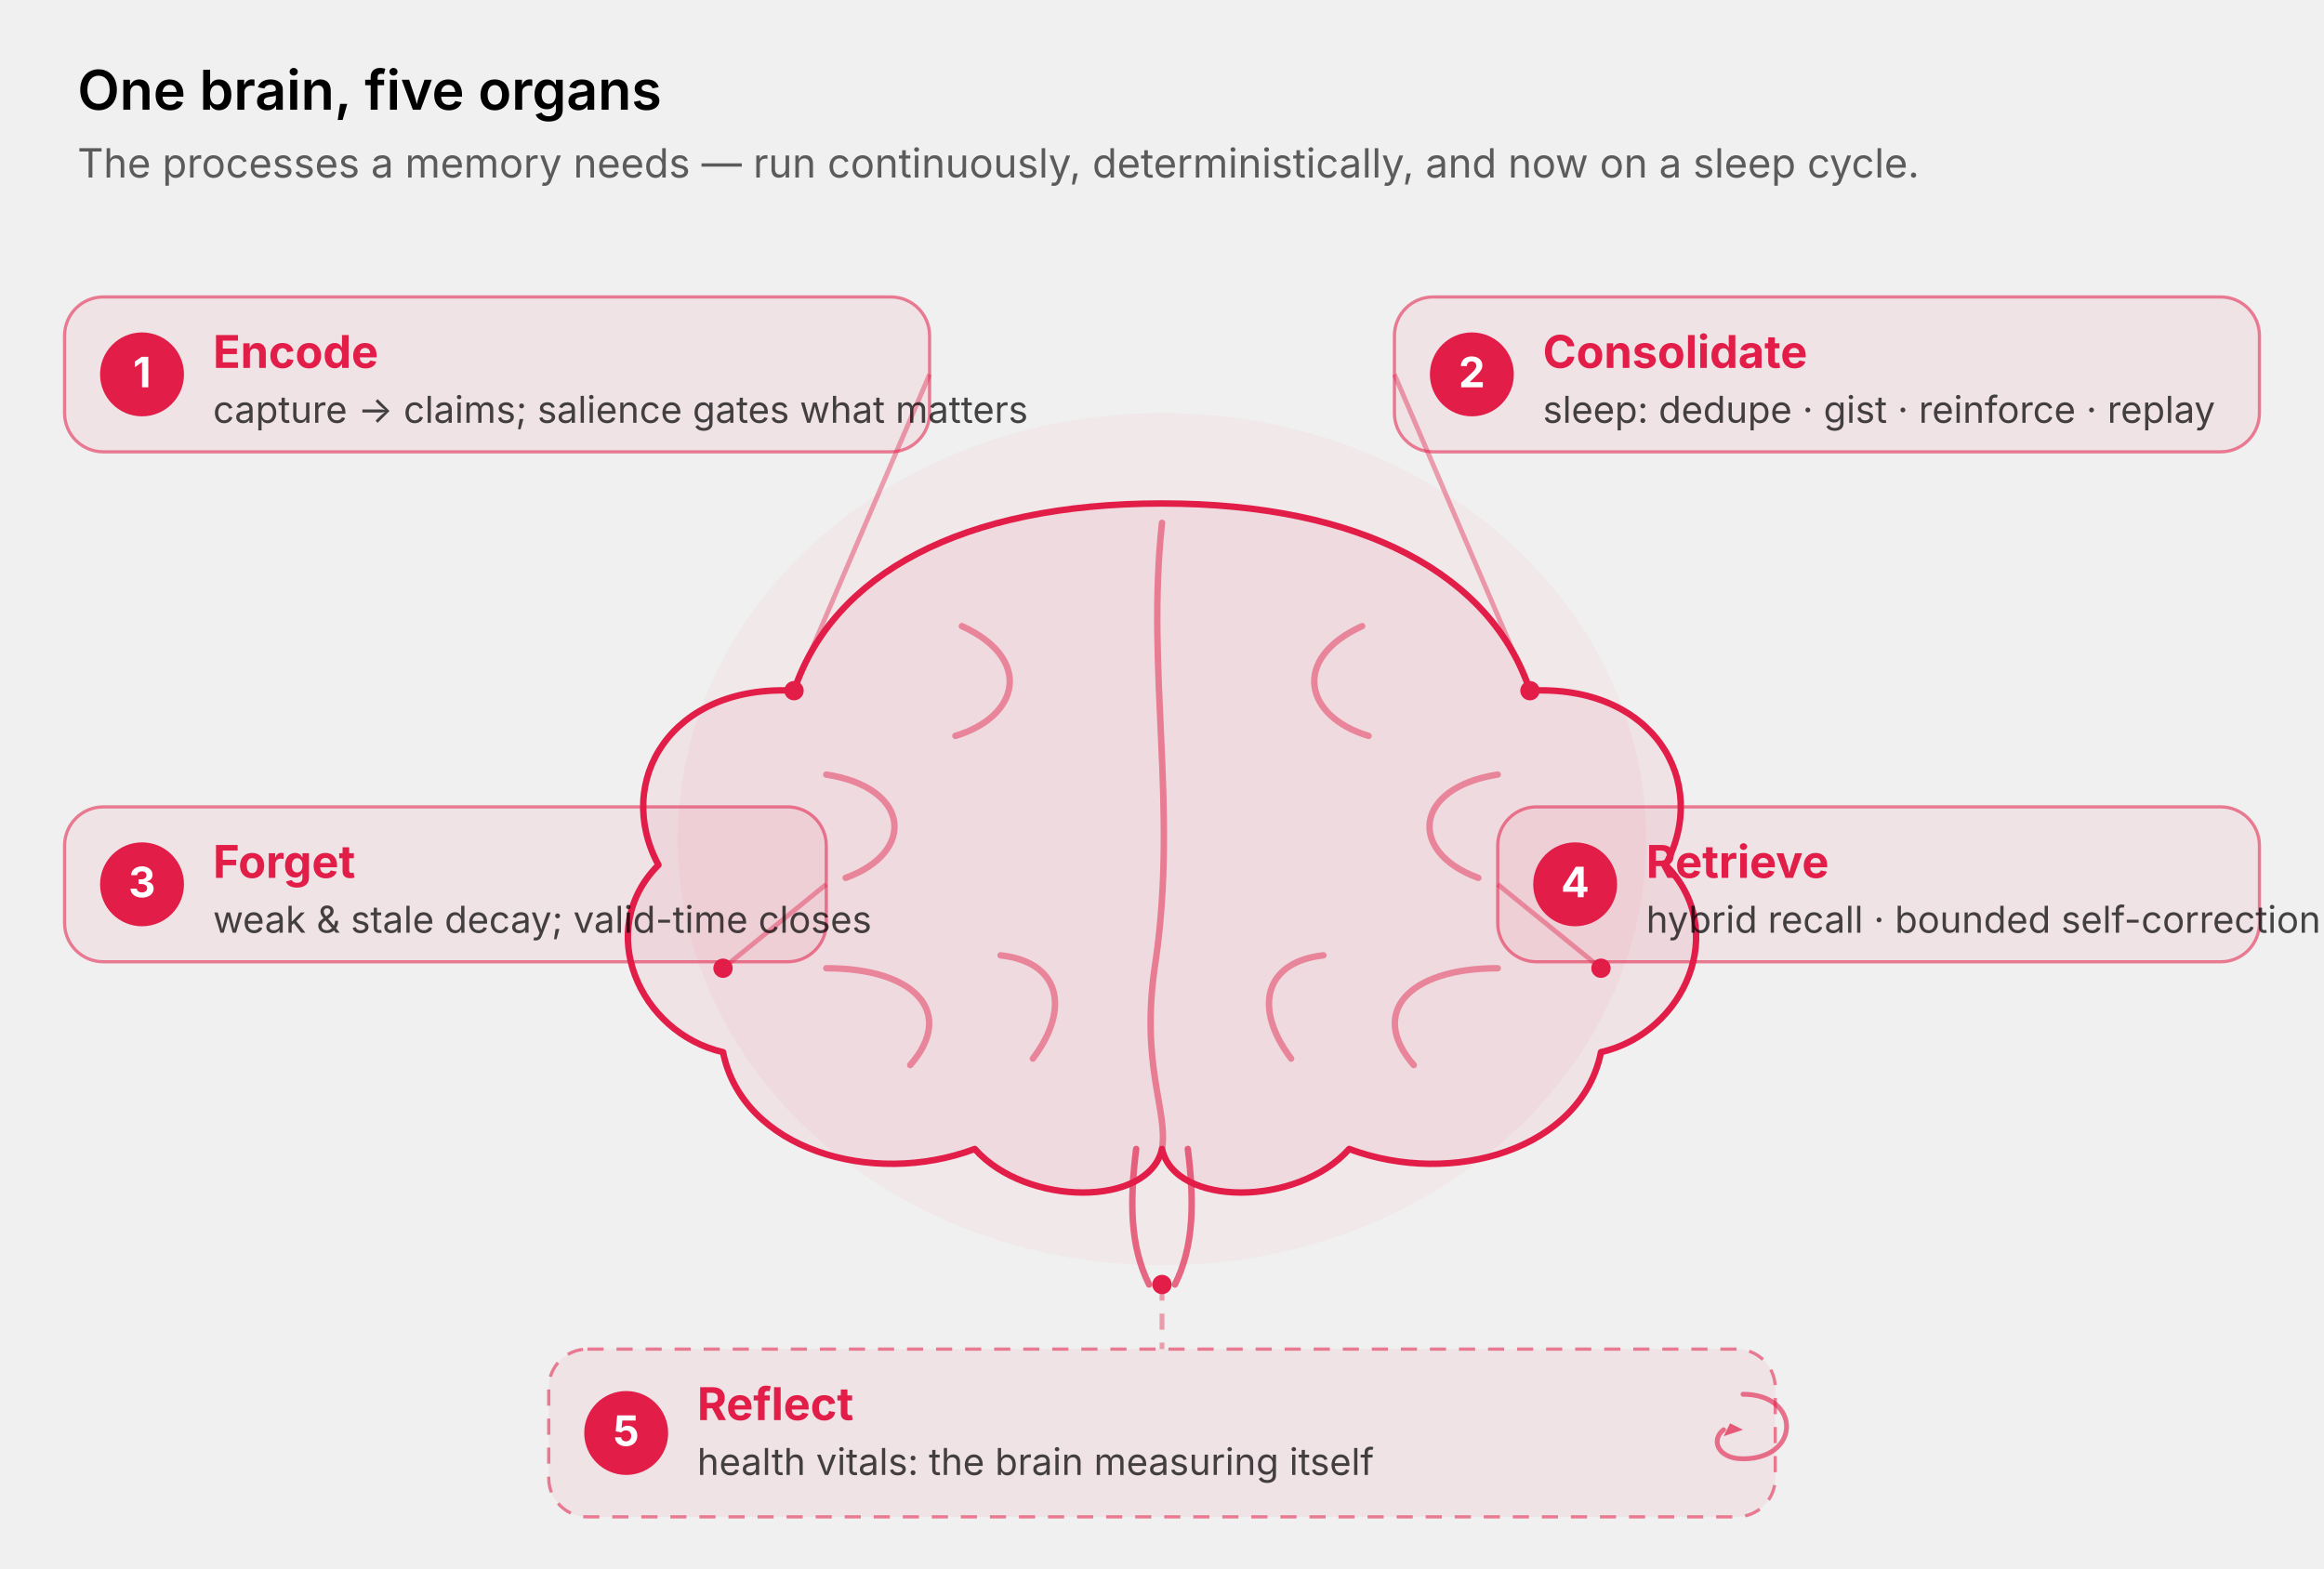
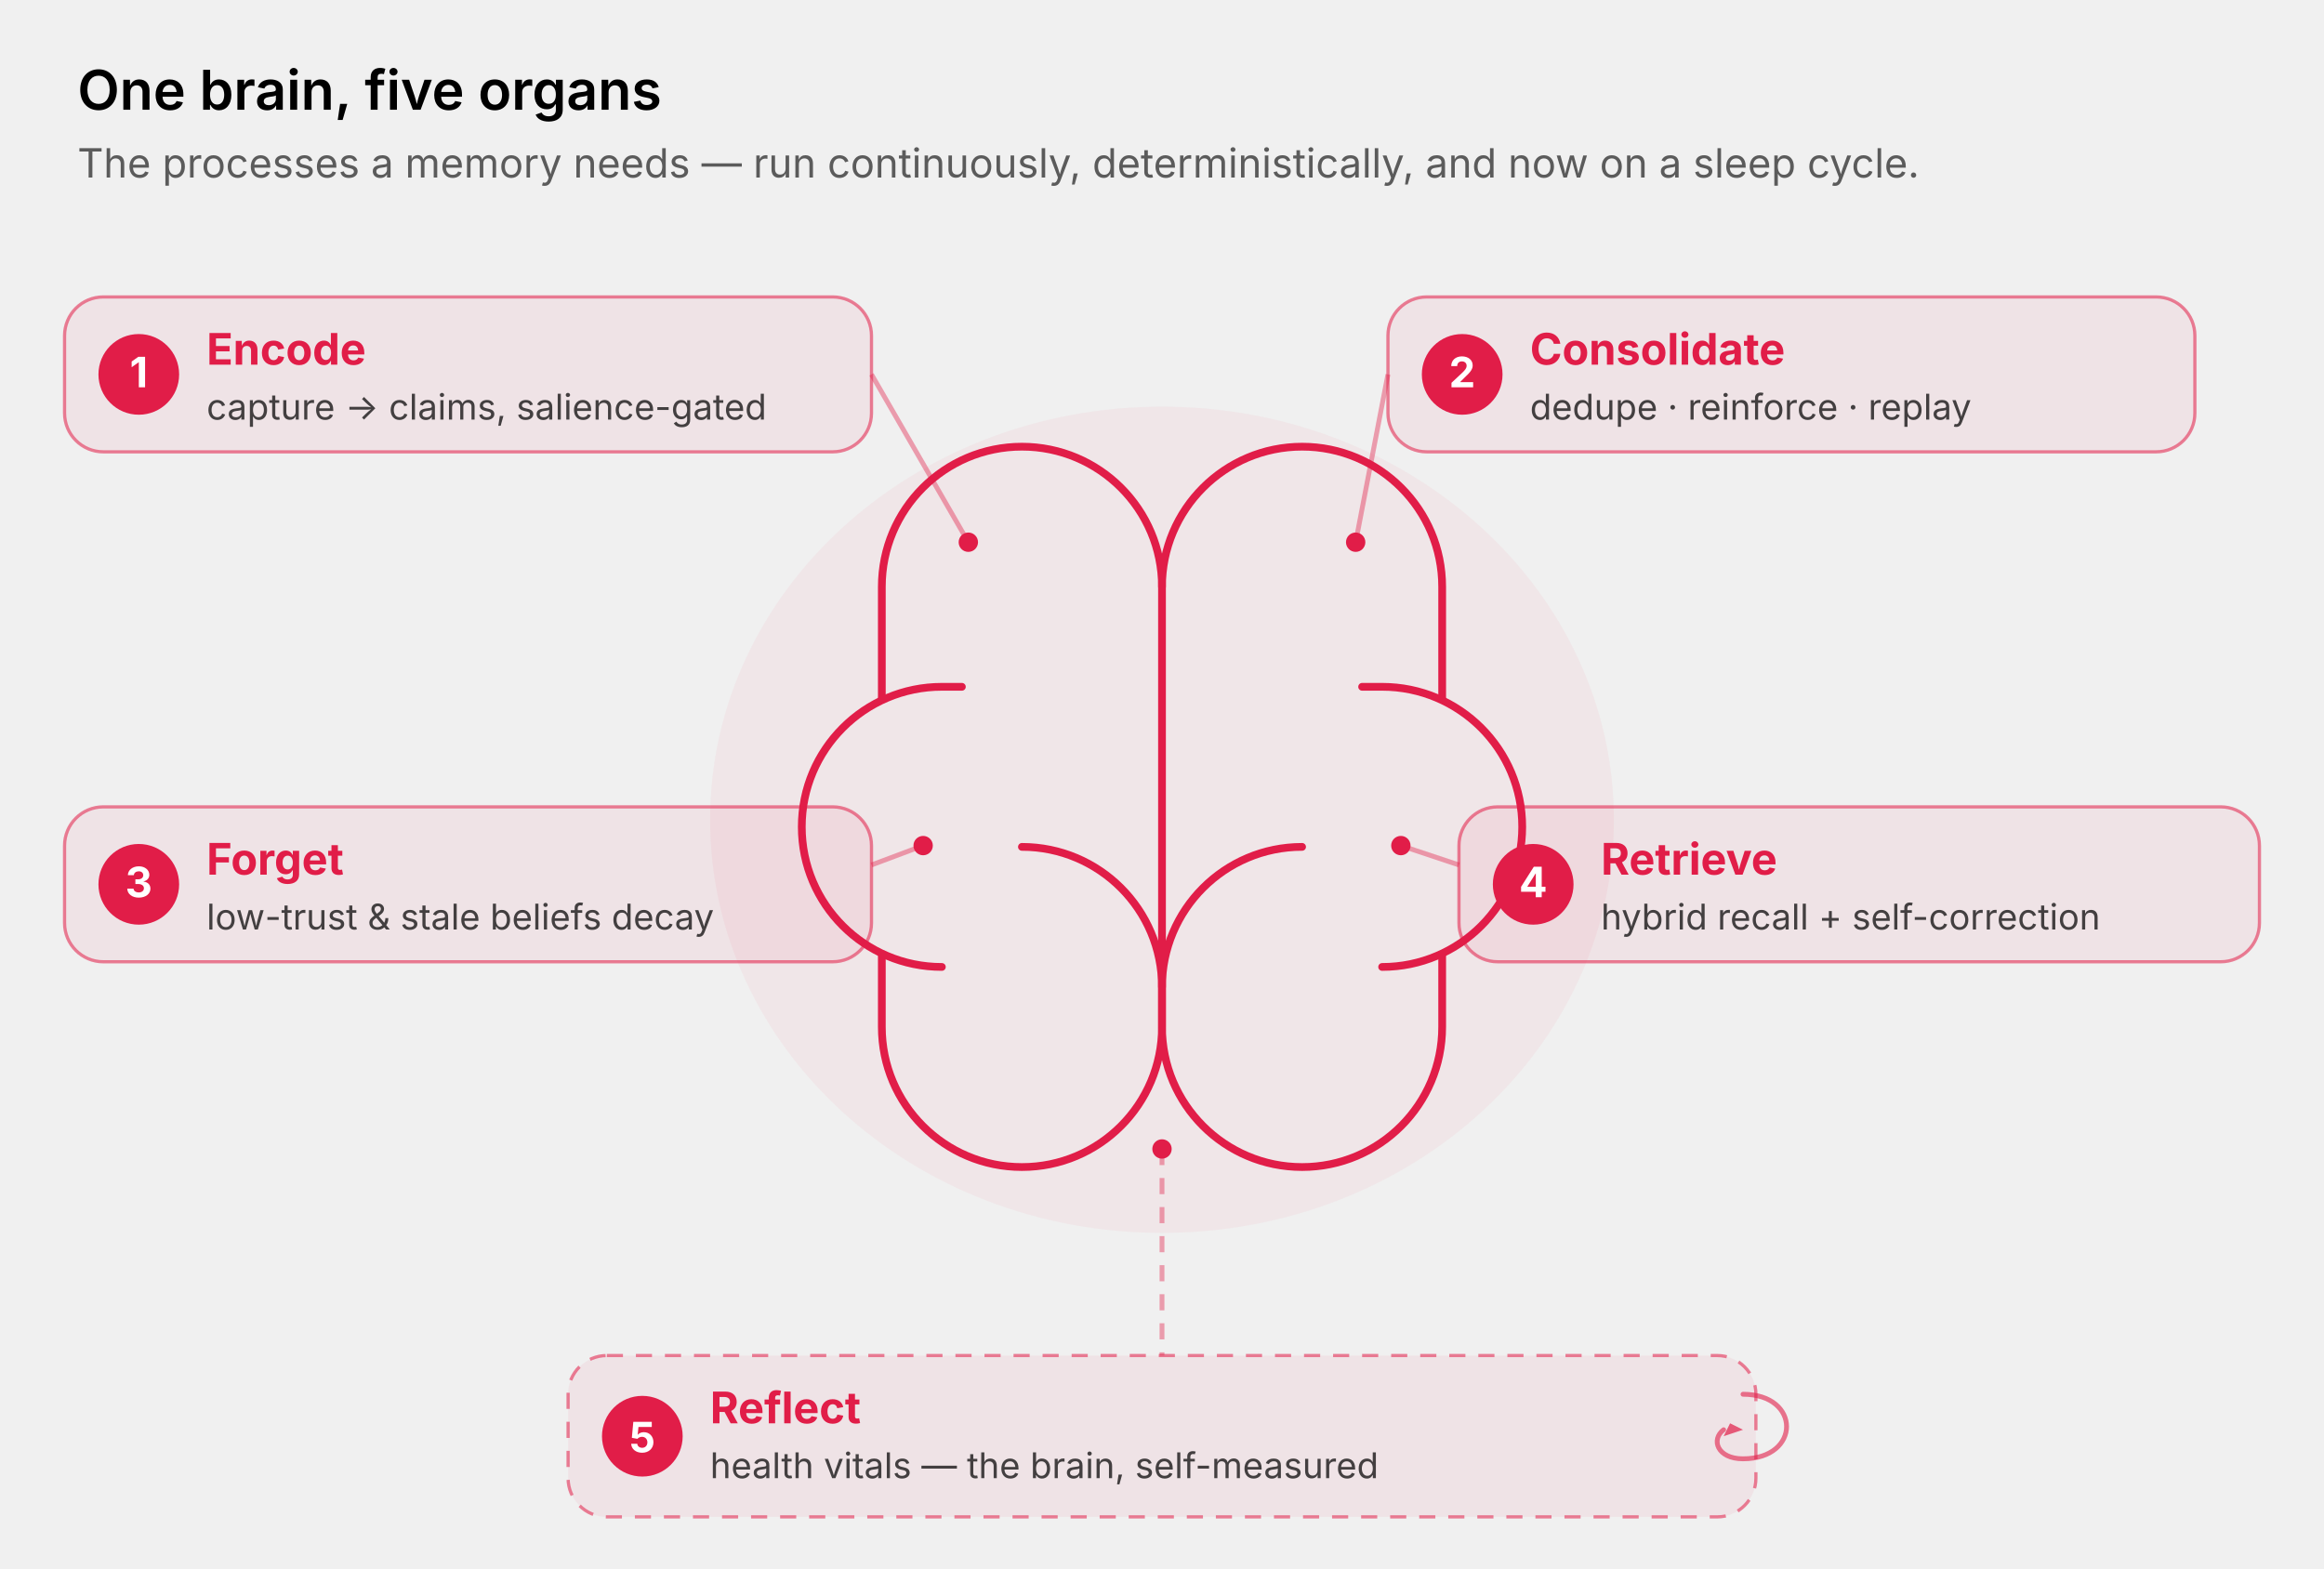
- <svg xmlns="http://www.w3.org/2000/svg" width="720" height="486" viewBox="0 0 720 486" role="img" aria-label="A stylized brain surrounded by the five cognitive processes Mnemos runs, numbered in order: encode, consolidate, forget, retrieve, and reflect — the last being the brain-health vitals, the brain measuring itself." font-family="system-ui, -apple-system, Segoe UI, sans-serif">
+ <svg xmlns="http://www.w3.org/2000/svg" width="720" height="486" viewBox="0 0 720 486" role="img" aria-label="A line-art brain surrounded by the five cognitive processes Mnemos runs, numbered in order: encode, consolidate, forget, retrieve, and reflect — the last being the brain-health vitals, the brain measuring itself." font-family="system-ui, -apple-system, Segoe UI, sans-serif">
  <text x="24" y="34" fill="currentColor" font-size="17" font-weight="600">One brain, five organs</text>
  <text x="24" y="55" fill="currentColor" opacity="0.62" font-size="12.5">The processes a memory needs — run continuously, deterministically, and now on a sleep cycle.</text>
-   <ellipse cx="360" cy="260" rx="150" ry="132" fill="#E11D48" fill-opacity="0.04" />
-   <g stroke="#E11D48" fill="none" stroke-width="2" stroke-linecap="round" stroke-linejoin="round">
-     <path d="M360 156 C 298 156 258 178 246 214 C 208 212 190 242 204 268 C 184 288 198 320 224 326 C 230 356 270 368 302 356 C 318 374 356 374 360 356 C 364 374 402 374 418 356 C 450 368 490 356 496 326 C 522 320 536 288 516 268 C 530 242 512 212 474 214 C 462 178 422 156 360 156 Z" fill="#E11D48" fill-opacity="0.06" />
-     <path d="M360 162 C 355 208 365 250 358 298 C 353 330 362 344 360 356" opacity="0.5" />
-     <path d="M298 194 C 320 204 316 222 296 228" opacity="0.45" />
-     <path d="M256 240 C 282 244 284 264 262 272" opacity="0.45" />
-     <path d="M256 300 C 284 300 296 314 282 330" opacity="0.45" />
-     <path d="M320 328 C 332 312 328 298 310 296" opacity="0.45" />
-     <path d="M422 194 C 400 204 404 222 424 228" opacity="0.45" />
-     <path d="M464 240 C 438 244 436 264 458 272" opacity="0.45" />
-     <path d="M464 300 C 436 300 424 314 438 330" opacity="0.45" />
-     <path d="M400 328 C 388 312 392 298 410 296" opacity="0.45" />
-     <path d="M352 356 C 350 372 350 386 356 398 M368 356 C 370 372 370 386 364 398" opacity="0.65" />
+   <ellipse cx="360" cy="254" rx="140" ry="128" fill="#E11D48" fill-opacity="0.05" />
+   <g transform="translate(211.2 101.2) scale(12.4)" fill="none" stroke="#E11D48" stroke-width="2.4" stroke-linecap="round" stroke-linejoin="round" vector-effect="non-scaling-stroke">
+     <path d="M15.5 13a3.5 3.5 0 0 0 -3.5 3.5v1a3.5 3.5 0 0 0 7 0v-1.8" vector-effect="non-scaling-stroke" />
+     <path d="M8.5 13a3.5 3.5 0 0 1 3.5 3.5v1a3.5 3.5 0 0 1 -7 0v-1.8" vector-effect="non-scaling-stroke" />
+     <path d="M17.5 16a3.5 3.5 0 0 0 0 -7h-.5" vector-effect="non-scaling-stroke" />
+     <path d="M19 9.3v-2.8a3.5 3.5 0 0 0 -7 0" vector-effect="non-scaling-stroke" />
+     <path d="M6.5 16a3.5 3.5 0 0 1 0 -7h.5" vector-effect="non-scaling-stroke" />
+     <path d="M5 9.3v-2.8a3.5 3.5 0 0 1 7 0v10" vector-effect="non-scaling-stroke" />
  </g>
-   <line x1="246" y1="214" x2="288" y2="116" stroke="#E11D48" stroke-opacity="0.4" stroke-width="1.5" />
-   <circle cx="246" cy="214" r="3" fill="#E11D48" />
-   <rect x="20" y="92" width="268" height="48" rx="12" fill="#E11D48" fill-opacity="0.06" stroke="#E11D48" stroke-opacity="0.55" />
-   <circle cx="44" cy="116.0" r="13" fill="#E11D48" />
-   <text x="44" y="120" fill="#fff" font-size="13" font-weight="700" text-anchor="middle">1</text>
-   <text x="66" y="114" fill="#E11D48" font-size="14" font-weight="700">Encode</text>
-   <text x="66" y="131" fill="currentColor" opacity="0.72" font-size="11.5">capture → claims; salience gates what matters</text>
-   <line x1="474" y1="214" x2="432" y2="116" stroke="#E11D48" stroke-opacity="0.4" stroke-width="1.5" />
-   <circle cx="474" cy="214" r="3" fill="#E11D48" />
-   <rect x="432" y="92" width="268" height="48" rx="12" fill="#E11D48" fill-opacity="0.06" stroke="#E11D48" stroke-opacity="0.55" />
-   <circle cx="456" cy="116.0" r="13" fill="#E11D48" />
-   <text x="456" y="120" fill="#fff" font-size="13" font-weight="700" text-anchor="middle">2</text>
-   <text x="478" y="114" fill="#E11D48" font-size="14" font-weight="700">Consolidate</text>
-   <text x="478" y="131" fill="currentColor" opacity="0.72" font-size="11.5">sleep: dedupe · gist · reinforce · replay</text>
-   <line x1="224" y1="300" x2="256" y2="274" stroke="#E11D48" stroke-opacity="0.4" stroke-width="1.5" />
-   <circle cx="224" cy="300" r="3" fill="#E11D48" />
-   <rect x="20" y="250" width="236" height="48" rx="12" fill="#E11D48" fill-opacity="0.06" stroke="#E11D48" stroke-opacity="0.55" />
-   <circle cx="44" cy="274.0" r="13" fill="#E11D48" />
-   <text x="44" y="278" fill="#fff" font-size="13" font-weight="700" text-anchor="middle">3</text>
-   <text x="66" y="272" fill="#E11D48" font-size="14" font-weight="700">Forget</text>
-   <text x="66" y="289" fill="currentColor" opacity="0.72" font-size="11.5">weak &amp; stale decay; valid-time closes</text>
-   <line x1="496" y1="300" x2="464" y2="274" stroke="#E11D48" stroke-opacity="0.4" stroke-width="1.5" />
-   <circle cx="496" cy="300" r="3" fill="#E11D48" />
-   <rect x="464" y="250" width="236" height="48" rx="12" fill="#E11D48" fill-opacity="0.06" stroke="#E11D48" stroke-opacity="0.55" />
-   <circle cx="488" cy="274.0" r="13" fill="#E11D48" />
-   <text x="488" y="278" fill="#fff" font-size="13" font-weight="700" text-anchor="middle">4</text>
-   <text x="510" y="272" fill="#E11D48" font-size="14" font-weight="700">Retrieve</text>
-   <text x="510" y="289" fill="currentColor" opacity="0.72" font-size="11.5">hybrid recall · bounded self-correction</text>
-   <line x1="360" y1="398" x2="360" y2="418" stroke="#E11D48" stroke-opacity="0.4" stroke-width="1.5" stroke-dasharray="5 4" />
-   <circle cx="360" cy="398" r="3" fill="#E11D48" />
-   <rect x="170" y="418" width="380" height="52" rx="12" fill="#E11D48" fill-opacity="0.06" stroke="#E11D48" stroke-opacity="0.55" stroke-dasharray="5 4" />
-   <circle cx="194" cy="444.0" r="13" fill="#E11D48" />
-   <text x="194" y="448" fill="#fff" font-size="13" font-weight="700" text-anchor="middle">5</text>
-   <text x="216" y="440" fill="#E11D48" font-size="14" font-weight="700">Reflect</text>
-   <text x="216" y="457" fill="currentColor" opacity="0.72" font-size="11.5">health vitals: the brain measuring itself</text>
+   <line x1="300" y1="168" x2="270" y2="116" stroke="#E11D48" stroke-opacity="0.4" stroke-width="1.5" />
+   <circle cx="300" cy="168" r="3" fill="#E11D48" />
+   <rect x="20" y="92" width="250" height="48" rx="12" fill="#E11D48" fill-opacity="0.06" stroke="#E11D48" stroke-opacity="0.55" />
+   <circle cx="43" cy="116.0" r="12.5" fill="#E11D48" />
+   <text x="43" y="120" fill="#fff" font-size="13" font-weight="700" text-anchor="middle">1</text>
+   <text x="64" y="113" fill="#E11D48" font-size="13.5" font-weight="700">Encode</text>
+   <text x="64" y="130" fill="currentColor" opacity="0.72" font-size="11">capture → claims, salience-gated</text>
+   <line x1="420" y1="168" x2="430" y2="116" stroke="#E11D48" stroke-opacity="0.4" stroke-width="1.5" />
+   <circle cx="420" cy="168" r="3" fill="#E11D48" />
+   <rect x="430" y="92" width="250" height="48" rx="12" fill="#E11D48" fill-opacity="0.06" stroke="#E11D48" stroke-opacity="0.55" />
+   <circle cx="453" cy="116.0" r="12.5" fill="#E11D48" />
+   <text x="453" y="120" fill="#fff" font-size="13" font-weight="700" text-anchor="middle">2</text>
+   <text x="474" y="113" fill="#E11D48" font-size="13.5" font-weight="700">Consolidate</text>
+   <text x="474" y="130" fill="currentColor" opacity="0.72" font-size="11">dedupe · reinforce · replay</text>
+   <line x1="286" y1="262" x2="270" y2="268" stroke="#E11D48" stroke-opacity="0.4" stroke-width="1.5" />
+   <circle cx="286" cy="262" r="3" fill="#E11D48" />
+   <rect x="20" y="250" width="250" height="48" rx="12" fill="#E11D48" fill-opacity="0.06" stroke="#E11D48" stroke-opacity="0.55" />
+   <circle cx="43" cy="274.0" r="12.5" fill="#E11D48" />
+   <text x="43" y="278" fill="#fff" font-size="13" font-weight="700" text-anchor="middle">3</text>
+   <text x="64" y="271" fill="#E11D48" font-size="13.5" font-weight="700">Forget</text>
+   <text x="64" y="288" fill="currentColor" opacity="0.72" font-size="11">low-trust &amp; stale beliefs decay</text>
+   <line x1="434" y1="262" x2="452" y2="268" stroke="#E11D48" stroke-opacity="0.4" stroke-width="1.5" />
+   <circle cx="434" cy="262" r="3" fill="#E11D48" />
+   <rect x="452" y="250" width="248" height="48" rx="12" fill="#E11D48" fill-opacity="0.06" stroke="#E11D48" stroke-opacity="0.55" />
+   <circle cx="475" cy="274.0" r="12.5" fill="#E11D48" />
+   <text x="475" y="278" fill="#fff" font-size="13" font-weight="700" text-anchor="middle">4</text>
+   <text x="496" y="271" fill="#E11D48" font-size="13.5" font-weight="700">Retrieve</text>
+   <text x="496" y="288" fill="currentColor" opacity="0.72" font-size="11">hybrid recall + self-correction</text>
+   <line x1="360" y1="356" x2="360" y2="420" stroke="#E11D48" stroke-opacity="0.4" stroke-width="1.5" stroke-dasharray="5 4" />
+   <circle cx="360" cy="356" r="3" fill="#E11D48" />
+   <rect x="176" y="420" width="368" height="50" rx="12" fill="#E11D48" fill-opacity="0.06" stroke="#E11D48" stroke-opacity="0.55" stroke-dasharray="5 4" />
+   <circle cx="199" cy="445.0" r="12.5" fill="#E11D48" />
+   <text x="199" y="450" fill="#fff" font-size="13" font-weight="700" text-anchor="middle">5</text>
+   <text x="220" y="441" fill="#E11D48" font-size="13.5" font-weight="700">Reflect</text>
+   <text x="220" y="458" fill="currentColor" opacity="0.72" font-size="11">health vitals — the brain, self-measured</text>
  <path d="M540 432 c 18 0 18 20 0 20 c -8 0 -10 -6 -6 -9" fill="none" stroke="#E11D48" stroke-opacity="0.6" stroke-width="1.5" stroke-linecap="round" />
  <path d="M534 445 l 2 -4 l 4 2 z" fill="#E11D48" fill-opacity="0.7" />
</svg>
